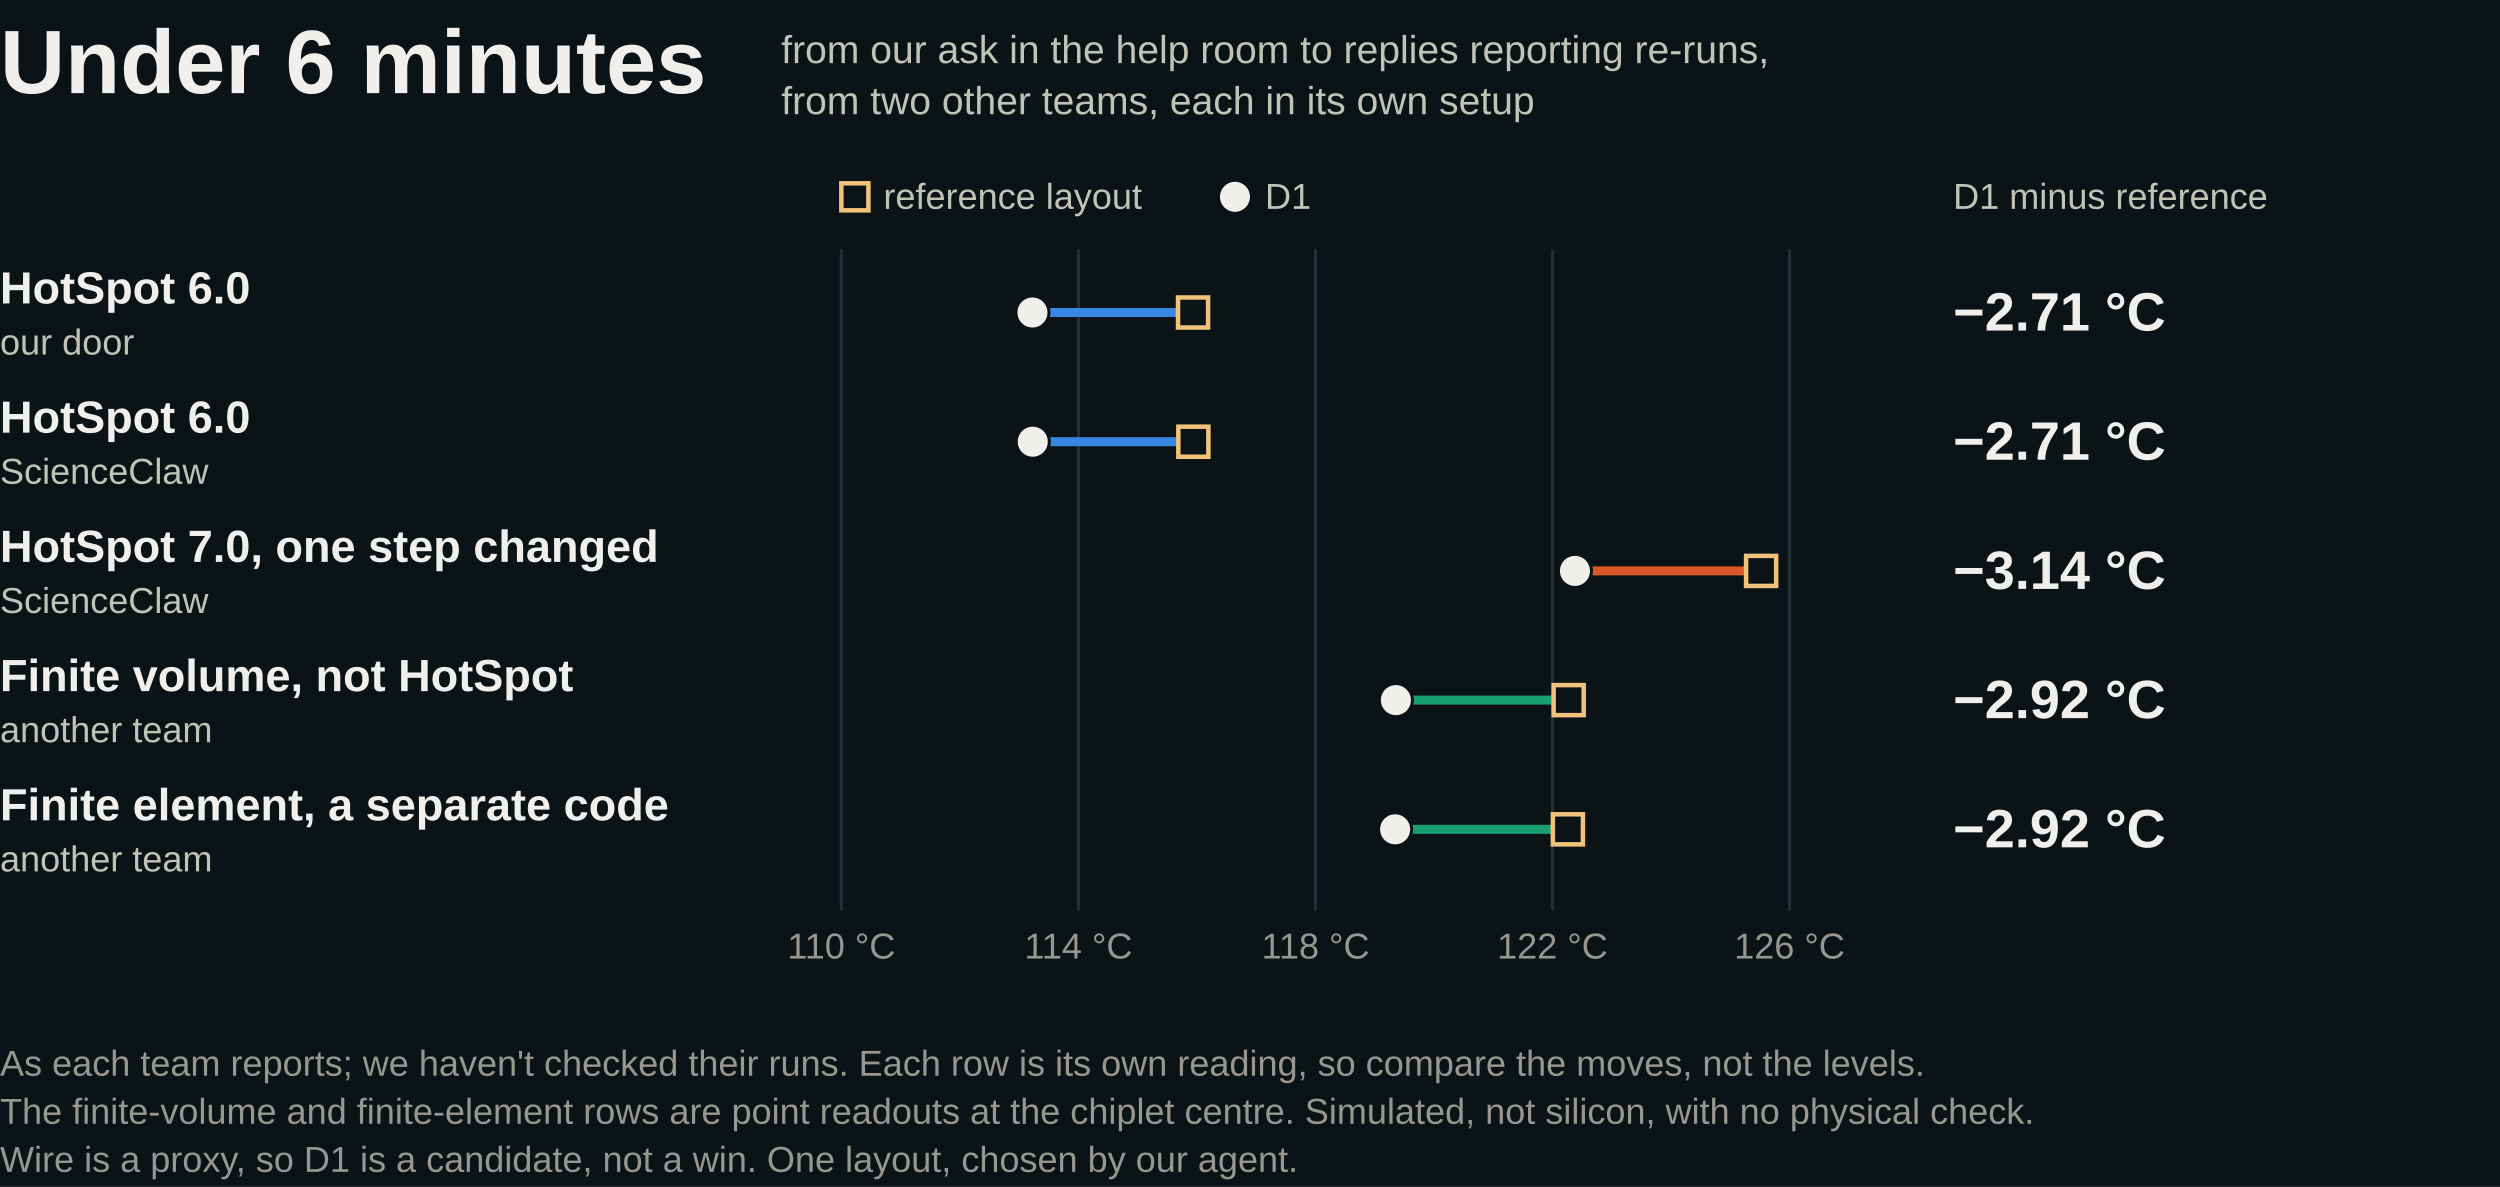
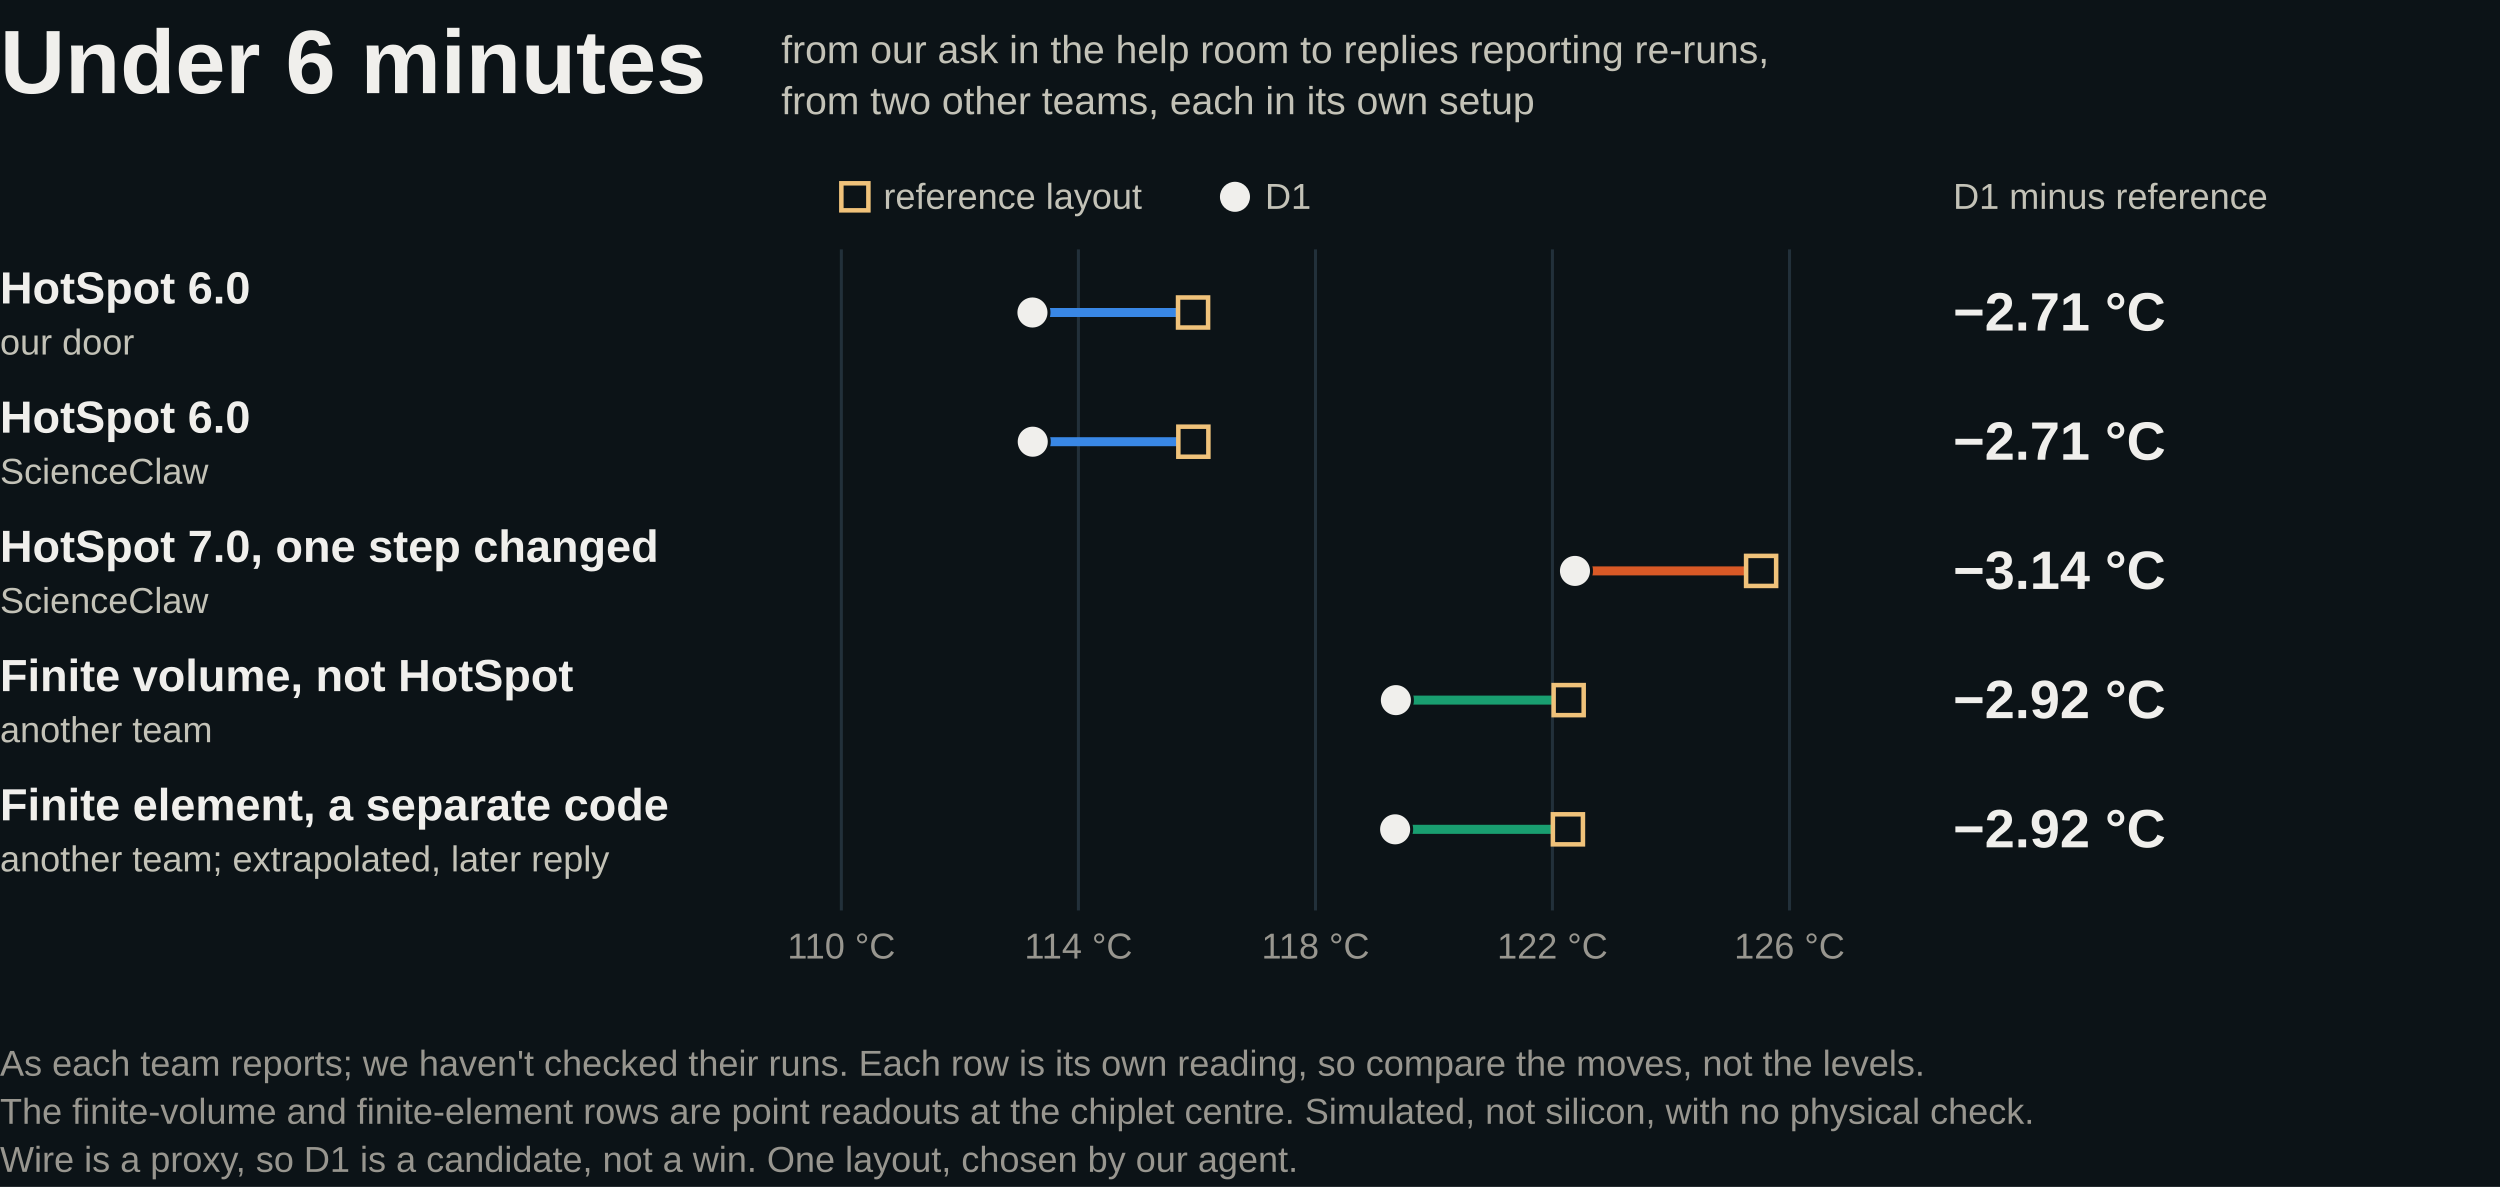
- <svg xmlns="http://www.w3.org/2000/svg" width="1664" height="790" viewBox="0 0 1664 790" role="img" aria-label="Under 6 minutes, from our ask in the help room to replies reporting re-runs, from two other teams, each in its own setup. Layout D1 against the reference layout, four ways. HotSpot 6.0 on our door: 115.94 to 113.23 degrees, 2.71 lower. HotSpot 6.0, ScienceClaw: 115.94 to 113.23, 2.71 lower. HotSpot 7.0 with one step changed, ScienceClaw: 125.52 to 122.38, 3.14 lower. A finite-volume solver that isn't HotSpot, another team: 122.27 to 119.36, 2.92 lower. A finite-element solver, a separate code, another team: 122.26 to 119.35, 2.92 lower. The models differ on the level by several degrees and agree on the direction and rough size of the move. As each team reports; we haven't checked their runs. Each row is its own reading, so compare the moves, not the levels: the finite-volume and finite-element rows are point readouts at the chiplet centre. Simulated, not silicon, with no physical check. Wire is a proxy, so D1 is a candidate, not a win. One layout, chosen by our agent." font-family="'Segoe UI', system-ui, -apple-system, 'Helvetica Neue', Arial, sans-serif">
+ <svg xmlns="http://www.w3.org/2000/svg" width="1664" height="790" viewBox="0 0 1664 790" role="img" aria-label="Under 6 minutes, from our ask in the help room to replies reporting re-runs, from two other teams, each in its own setup. Layout D1 against the reference layout, in five rows. HotSpot 6.0 on our door: 115.94 to 113.23 degrees, 2.71 lower. HotSpot 6.0, ScienceClaw: 115.94 to 113.23, 2.71 lower. HotSpot 7.0 with one step changed, ScienceClaw: 125.52 to 122.38, 3.14 lower. A finite-volume solver that isn't HotSpot, another team: 122.27 to 119.36, 2.92 lower. A finite-element solver, a separate code, another team, extrapolated and reported in a later reply: 122.26 to 119.35, 2.92 lower. The models differ on the level by several degrees and agree on the direction and rough size of the move. As each team reports; we haven't checked their runs. Each row is its own reading, so compare the moves, not the levels: the finite-volume and finite-element rows are point readouts at the chiplet centre. Simulated, not silicon, with no physical check. Wire is a proxy, so D1 is a candidate, not a win. One layout, chosen by our agent." font-family="'Segoe UI', system-ui, -apple-system, 'Helvetica Neue', Arial, sans-serif">
  <rect width="1664" height="790" fill="#0c1317" />
  <text x="0.0" y="62.0" font-size="60" fill="#f0efec" font-weight="700" text-anchor="start">Under 6 minutes</text>
  <text x="520.0" y="42.0" font-size="26" fill="#c3c2b7" font-weight="400" text-anchor="start">from our ask in the help room to replies reporting re-runs,</text>
  <text x="520.0" y="76.0" font-size="26" fill="#c3c2b7" font-weight="400" text-anchor="start">from two other teams, each in its own setup</text>
  <rect x="560.0" y="122" width="18" height="18" fill="none" stroke="#f0c27a" stroke-width="3" />
  <text x="588.0" y="139.0" font-size="24" fill="#c3c2b7" font-weight="400" text-anchor="start">reference layout</text>
  <circle cx="822.0" cy="131" r="10" fill="#f0efec" />
  <text x="842.0" y="139.0" font-size="24" fill="#c3c2b7" font-weight="400" text-anchor="start">D1</text>
  <text x="1300.0" y="139.0" font-size="24" fill="#c3c2b7" font-weight="400" text-anchor="start">D1 minus reference</text>
  <line x1="560.0" x2="560.0" y1="166" y2="606" stroke="#22303a" stroke-width="2" />
  <text x="560.0" y="638.0" font-size="24" fill="#98968f" font-weight="400" text-anchor="middle">110 °C</text>
  <line x1="717.8" x2="717.8" y1="166" y2="606" stroke="#22303a" stroke-width="2" />
  <text x="717.8" y="638.0" font-size="24" fill="#98968f" font-weight="400" text-anchor="middle">114 °C</text>
  <line x1="875.6" x2="875.6" y1="166" y2="606" stroke="#22303a" stroke-width="2" />
  <text x="875.6" y="638.0" font-size="24" fill="#98968f" font-weight="400" text-anchor="middle">118 °C</text>
  <line x1="1033.3" x2="1033.3" y1="166" y2="606" stroke="#22303a" stroke-width="2" />
  <text x="1033.3" y="638.0" font-size="24" fill="#98968f" font-weight="400" text-anchor="middle">122 °C</text>
  <line x1="1191.1" x2="1191.1" y1="166" y2="606" stroke="#22303a" stroke-width="2" />
  <text x="1191.1" y="638.0" font-size="24" fill="#98968f" font-weight="400" text-anchor="middle">126 °C</text>
  <text x="0.0" y="202.0" font-size="30" fill="#f0efec" font-weight="600" text-anchor="start">HotSpot 6.0</text>
  <text x="0.0" y="236.0" font-size="24" fill="#c3c2b7" font-weight="400" text-anchor="start">our door</text>
  <line x1="687.2" x2="794.1" y1="208" y2="208" stroke="#3987e5" stroke-width="6" stroke-linecap="round" />
  <rect x="784.1" y="198" width="20" height="20" fill="#0c1317" stroke="#f0c27a" stroke-width="3" />
  <circle cx="687.2" cy="208" r="11" fill="#f0efec" stroke="#0c1317" stroke-width="2" />
  <text x="1300.0" y="220.0" font-size="36" fill="#f0efec" font-weight="700" text-anchor="start">−2.71 °C</text>
  <text x="0.0" y="288.0" font-size="30" fill="#f0efec" font-weight="600" text-anchor="start">HotSpot 6.0</text>
  <text x="0.0" y="322.0" font-size="24" fill="#c3c2b7" font-weight="400" text-anchor="start">ScienceClaw</text>
  <line x1="687.4" x2="794.3" y1="294" y2="294" stroke="#3987e5" stroke-width="6" stroke-linecap="round" />
  <rect x="784.3" y="284" width="20" height="20" fill="#0c1317" stroke="#f0c27a" stroke-width="3" />
  <circle cx="687.4" cy="294" r="11" fill="#f0efec" stroke="#0c1317" stroke-width="2" />
  <text x="1300.0" y="306.0" font-size="36" fill="#f0efec" font-weight="700" text-anchor="start">−2.71 °C</text>
  <text x="0.0" y="374.0" font-size="30" fill="#f0efec" font-weight="600" text-anchor="start">HotSpot 7.0, one step changed</text>
  <text x="0.0" y="408.0" font-size="24" fill="#c3c2b7" font-weight="400" text-anchor="start">ScienceClaw</text>
  <line x1="1048.3" x2="1172.2" y1="380" y2="380" stroke="#d95926" stroke-width="6" stroke-linecap="round" />
  <rect x="1162.2" y="370" width="20" height="20" fill="#0c1317" stroke="#f0c27a" stroke-width="3" />
  <circle cx="1048.3" cy="380" r="11" fill="#f0efec" stroke="#0c1317" stroke-width="2" />
  <text x="1300.0" y="392.0" font-size="36" fill="#f0efec" font-weight="700" text-anchor="start">−3.14 °C</text>
  <text x="0.0" y="460.0" font-size="30" fill="#f0efec" font-weight="600" text-anchor="start">Finite volume, not HotSpot</text>
  <text x="0.0" y="494.0" font-size="24" fill="#c3c2b7" font-weight="400" text-anchor="start">another team</text>
  <line x1="929.1" x2="1044.1" y1="466" y2="466" stroke="#199e70" stroke-width="6" stroke-linecap="round" />
  <rect x="1034.1" y="456" width="20" height="20" fill="#0c1317" stroke="#f0c27a" stroke-width="3" />
  <circle cx="929.1" cy="466" r="11" fill="#f0efec" stroke="#0c1317" stroke-width="2" />
  <text x="1300.0" y="478.0" font-size="36" fill="#f0efec" font-weight="700" text-anchor="start">−2.92 °C</text>
  <text x="0.0" y="546.0" font-size="30" fill="#f0efec" font-weight="600" text-anchor="start">Finite element, a separate code</text>
-   <text x="0.0" y="580.0" font-size="24" fill="#c3c2b7" font-weight="400" text-anchor="start">another team</text>
+   <text x="0.0" y="580.0" font-size="24" fill="#c3c2b7" font-weight="400" text-anchor="start">another team; extrapolated, later reply</text>
  <line x1="928.6" x2="1043.6" y1="552" y2="552" stroke="#199e70" stroke-width="6" stroke-linecap="round" />
  <rect x="1033.6" y="542" width="20" height="20" fill="#0c1317" stroke="#f0c27a" stroke-width="3" />
  <circle cx="928.6" cy="552" r="11" fill="#f0efec" stroke="#0c1317" stroke-width="2" />
  <text x="1300.0" y="564.0" font-size="36" fill="#f0efec" font-weight="700" text-anchor="start">−2.92 °C</text>
  <text x="0.0" y="716.0" font-size="24" fill="#98968f" font-weight="400" text-anchor="start">As each team reports; we haven't checked their runs. Each row is its own reading, so compare the moves, not the levels.</text>
  <text x="0.0" y="748.0" font-size="24" fill="#98968f" font-weight="400" text-anchor="start">The finite-volume and finite-element rows are point readouts at the chiplet centre. Simulated, not silicon, with no physical check.</text>
  <text x="0.0" y="780.0" font-size="24" fill="#98968f" font-weight="400" text-anchor="start">Wire is a proxy, so D1 is a candidate, not a win. One layout, chosen by our agent.</text>
</svg>
